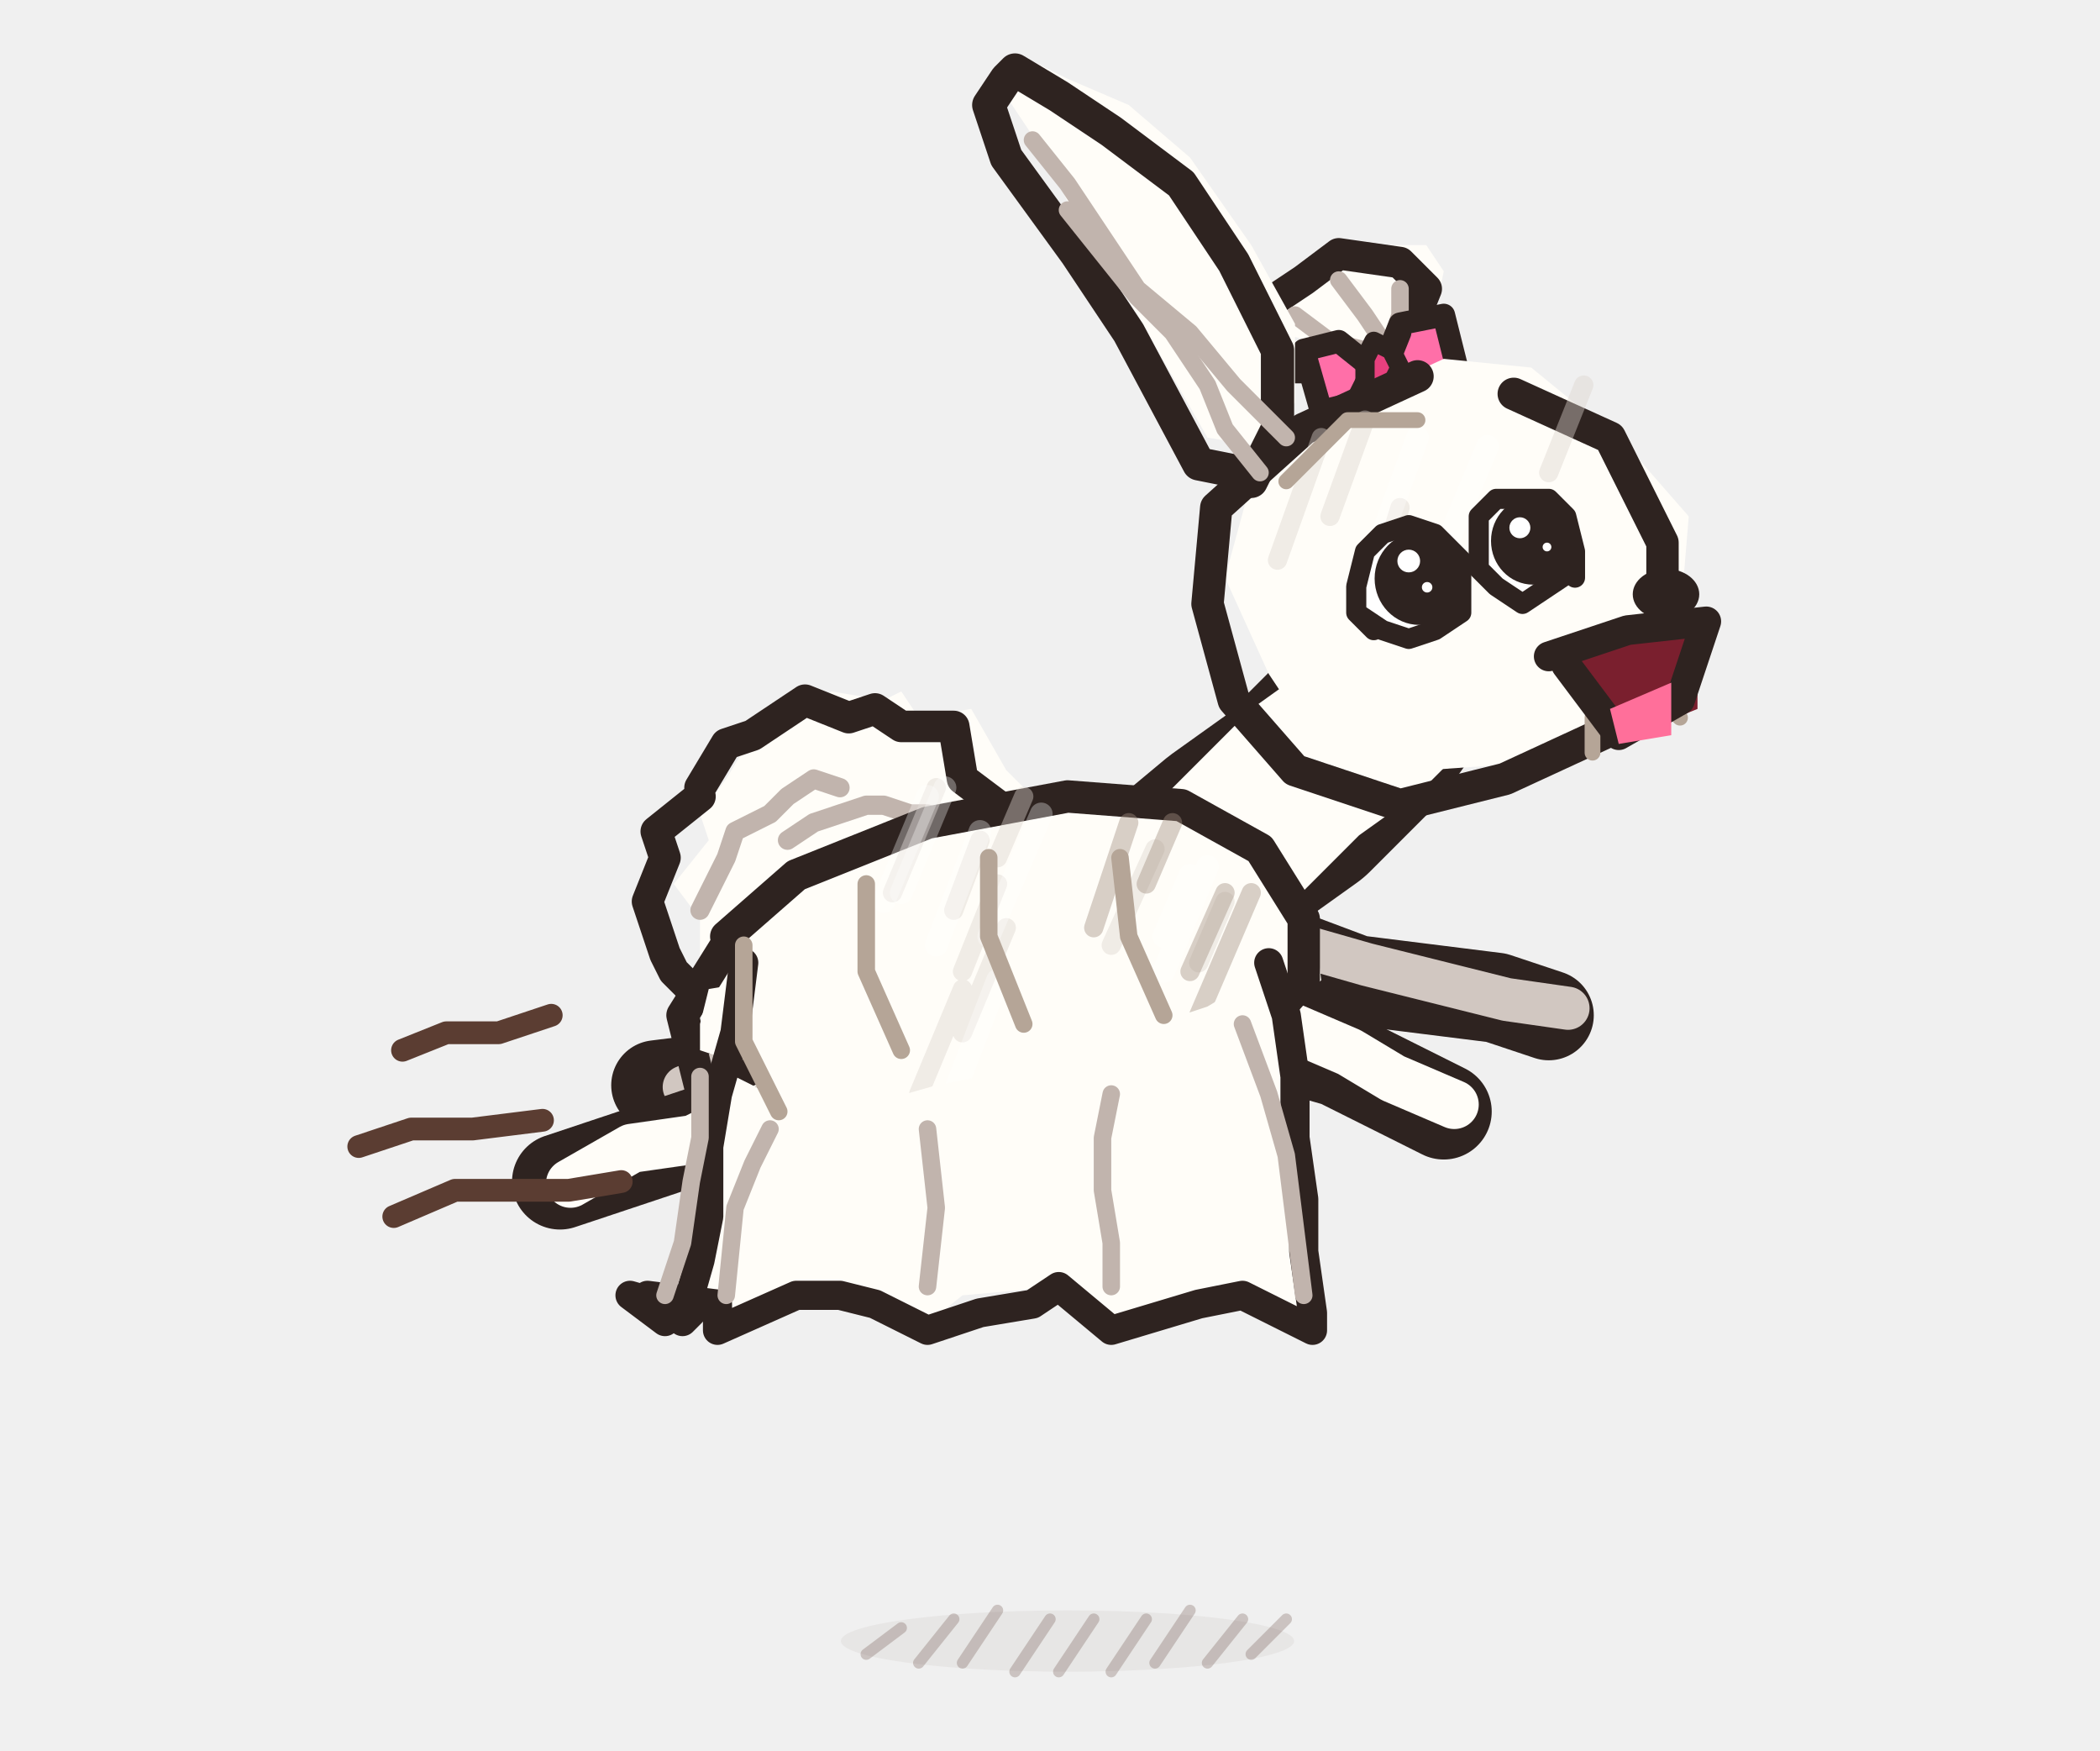
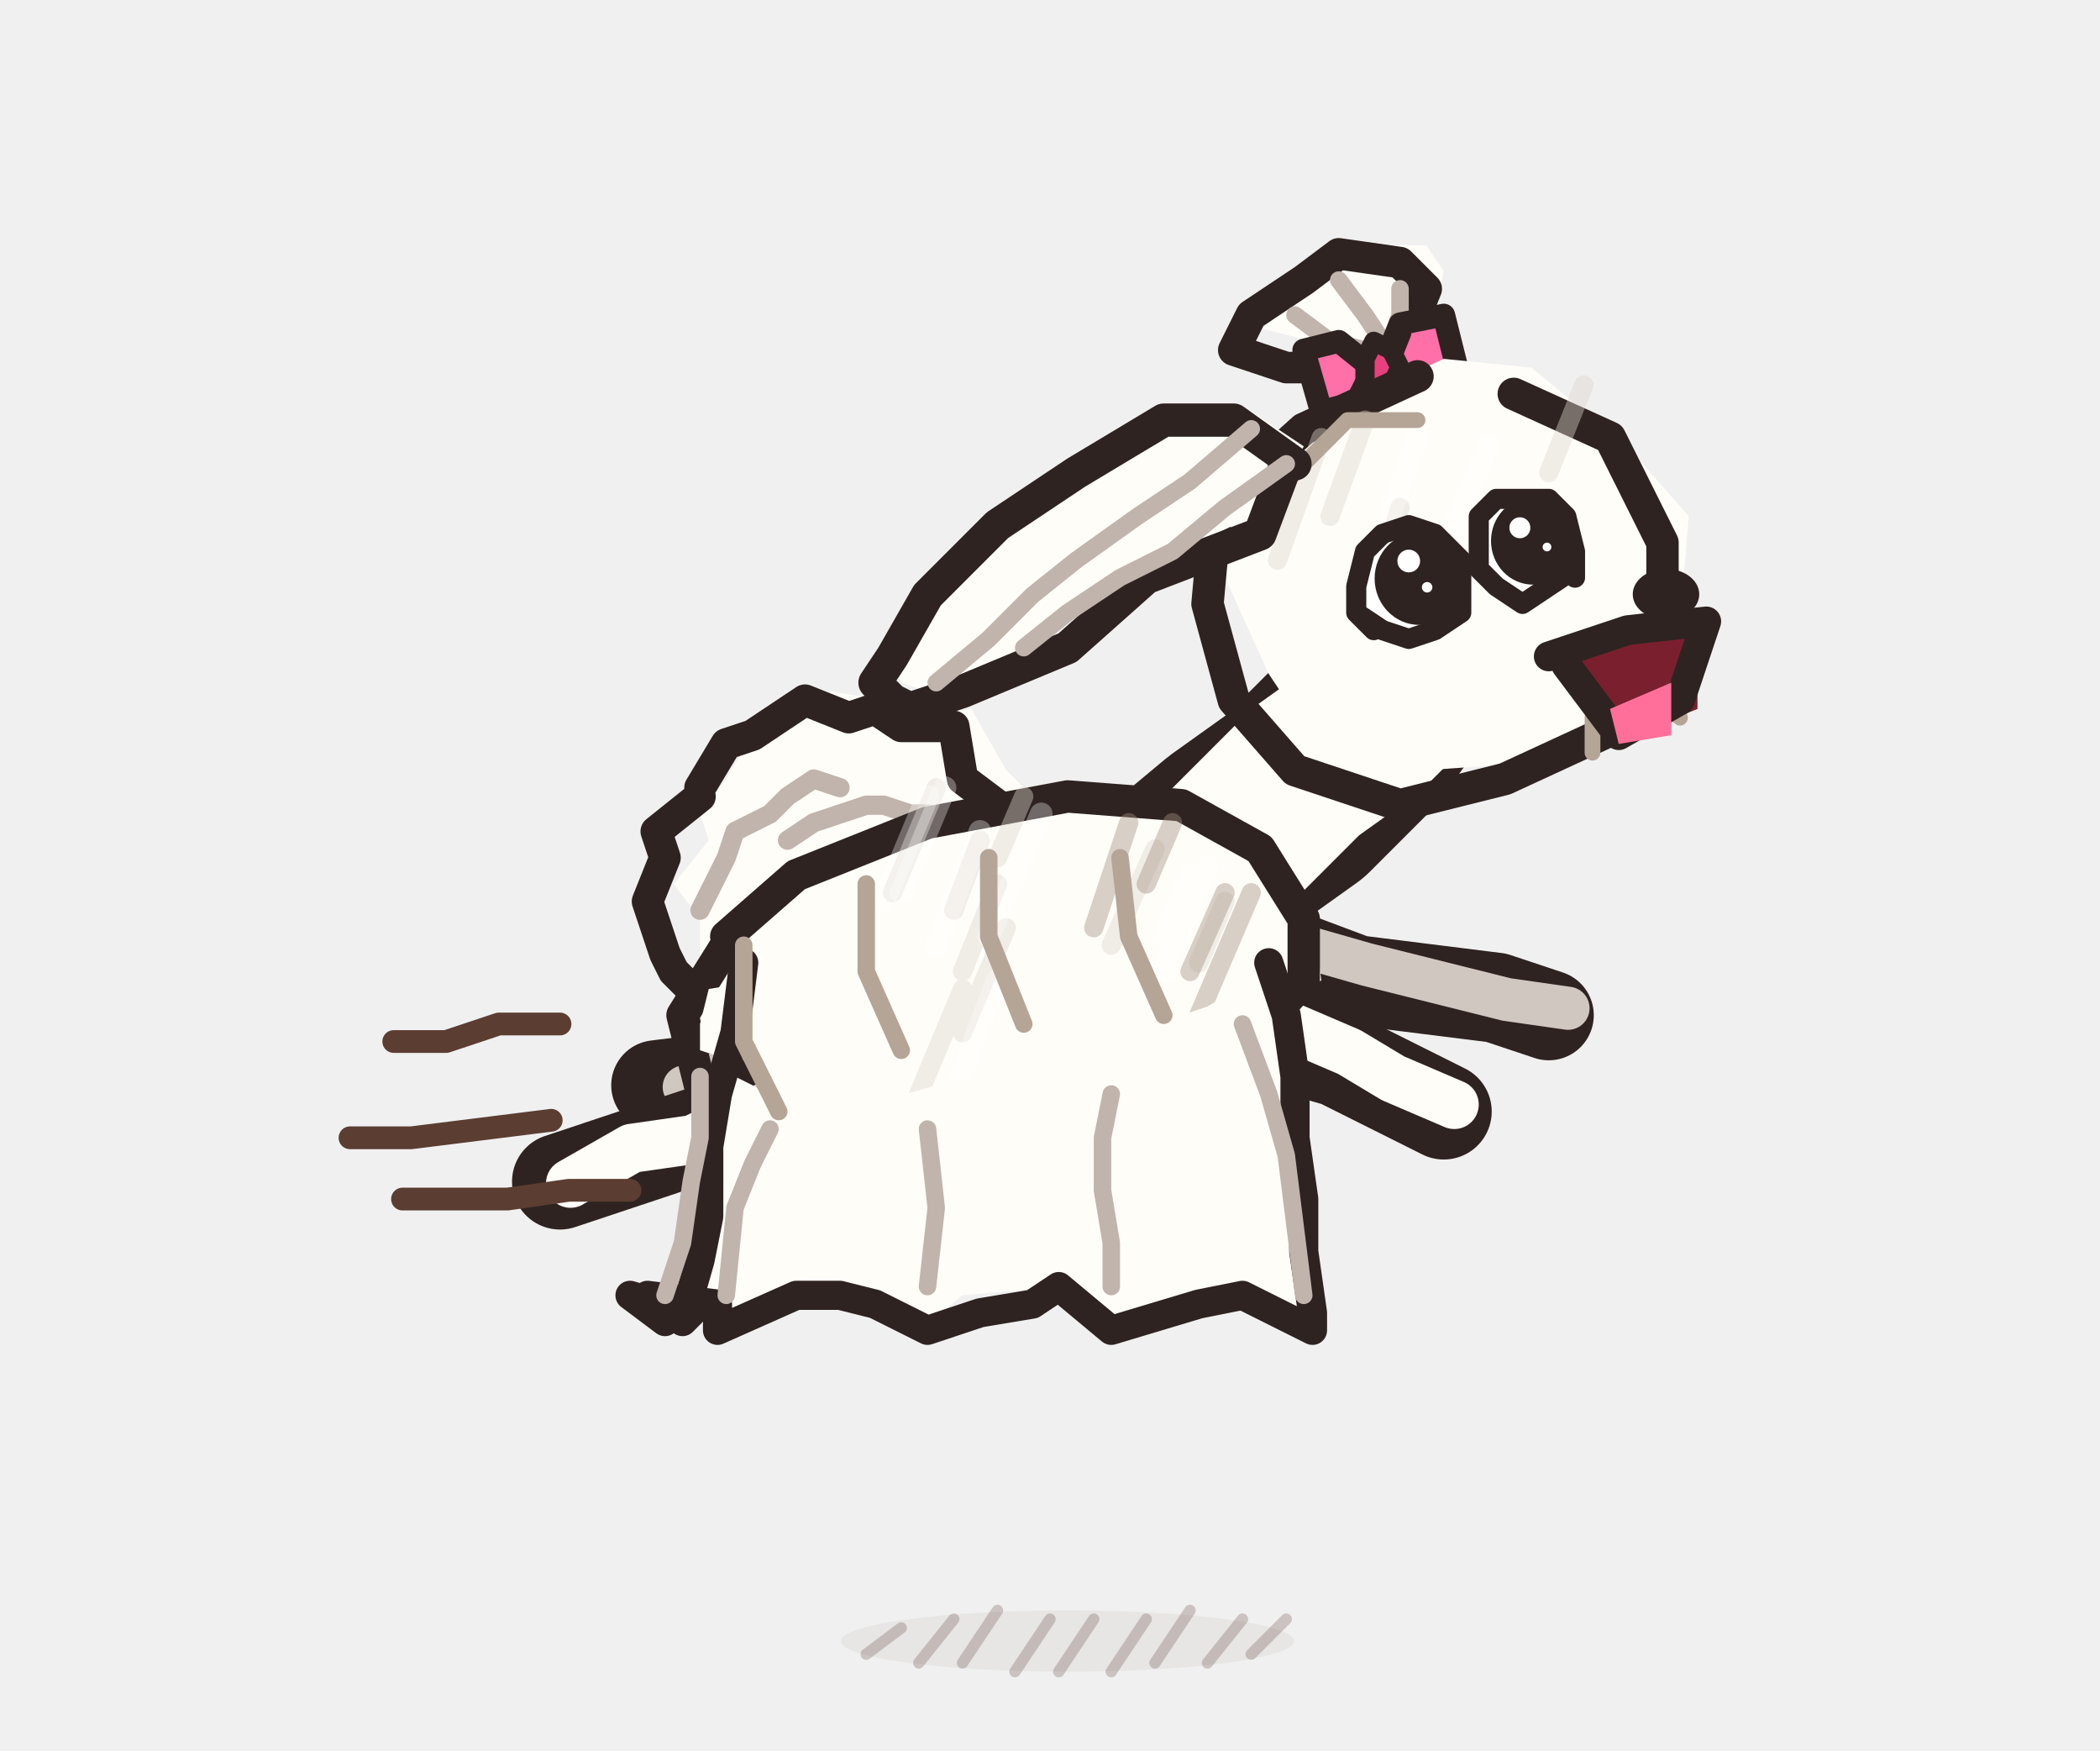
<svg xmlns="http://www.w3.org/2000/svg" width="240" height="200" class="pa-dog pa-pose-jump" viewBox="0 0 240 200" role="img" aria-label="Marshmallow the Maltese, jump">
  <g>
    <ellipse cx="122" cy="187.5" rx="25.9" ry="3.5" fill="#5B3D32" opacity="0.06" />
    <path d="M99 189l4 -3M105 190l4 -5M110 190l4 -6M116 191l4 -6M121 191l4 -6M127 191l4 -6M132 190l4 -6M138 190l4 -5M143 189l4 -4" stroke="#5B3D32" stroke-width="1.3" stroke-linecap="round" opacity="0.25" fill="none" />
    <g class="pa-d-f0">
      <path d="M87 112L90 107L90 105L93 104L92 103L98 101L95 101L99 103L99 99L101 101L100 99L103 99L105 96L104 97L107 95L110 97L114 96L113 99L116 101L115 103L121 102L119 99L120 97L118 95L117 90L115 88L111 81L105 82L103 79L101 80L95 79L91 82L86 84L83 89L80 93L81 96L77 101L80 105L80 110L84 111Z" fill="#FFFDF8" />
      <path d="M80 91L75 95L76 98L74 103L76 109L77 111L80 114L85 113L87 111L86 106L89 106L90 105L94 103L93 101L95 104L96 101L97 102L97 101L99 102L102 100L102 99L104 98L107 100L111 99L111 101L112 103L113 106L118 105L117 102L116 99L115 96L114 92L110 89L109 83L103 83L100 81L97 82L92 80L86 84L83 85L80 90" fill="none" stroke="#2E2320" stroke-width="3.6" stroke-linecap="round" stroke-linejoin="round" />
      <path d="M80 104L82 100L83 98L84 95L88 93L90 91L93 89L96 90" fill="none" stroke="#c1b4ad" stroke-width="2.2" stroke-linecap="round" stroke-linejoin="round" />
      <path d="M90 96L93 94L96 93L99 92L101 92L104 93L106 93L109 95L112 97L115 99" fill="none" stroke="#c1b4ad" stroke-width="2.2" stroke-linecap="round" stroke-linejoin="round" />
      <g class="pa-d-leg pa-d-leg-FH">
        <path d="M101 120L90 122L83 123L75 124" fill="none" stroke="#2E2320" stroke-width="10.293" stroke-linecap="round" stroke-linejoin="round" />
        <path d="M99 119L89 122L82 123L77 125" fill="none" stroke="#d1c7c1" stroke-width="4.928" stroke-linecap="round" stroke-linejoin="round" transform="translate(1.2 -0.8)" />
      </g>
      <g class="pa-d-leg pa-d-leg-FF">
        <path d="M147 109L155 112L163 113L171 114L177 116" fill="none" stroke="#2E2320" stroke-width="10.293" stroke-linecap="round" stroke-linejoin="round" />
        <path d="M148 109L155 111L163 113L171 115L178 116" fill="none" stroke="#d1c7c1" stroke-width="4.928" stroke-linecap="round" stroke-linejoin="round" transform="translate(1.2 -0.8)" />
      </g>
      <g class="pa-d-leg pa-d-leg-NH">
        <path d="M90 124L85 128L79 130L70 133L64 135" fill="none" stroke="#2E2320" stroke-width="10.965" stroke-linecap="round" stroke-linejoin="round" />
        <path d="M91 126L84 128L78 131L71 132L64 136" fill="none" stroke="#FFFDF8" stroke-width="5.6" stroke-linecap="round" stroke-linejoin="round" transform="translate(1.2 -0.8)" />
      </g>
      <g class="pa-d-leg pa-d-leg-NF">
        <path d="M138 115L146 119L153 121L159 124L165 127" fill="none" stroke="#2E2320" stroke-width="10.965" stroke-linecap="round" stroke-linejoin="round" />
        <path d="M139 116L146 118L153 121L158 124L165 127" fill="none" stroke="#FFFDF8" stroke-width="5.6" stroke-linecap="round" stroke-linejoin="round" transform="translate(1.2 -0.8)" />
      </g>
      <path d="M135 101L141 96L148 91L155 84L160 77" fill="none" stroke="#2E2320" stroke-width="24.265" stroke-linecap="round" stroke-linejoin="round" />
      <path d="M135 102L142 95L148 89L155 84L161 78" fill="none" stroke="#FFFDF8" stroke-width="18.9" stroke-linecap="round" stroke-linejoin="round" transform="translate(1.2 -0.8)" />
      <path d="M150 104L151 112L144 118L131 124L116 129L102 129L90 125L84 120L79 115L85 105L95 98L108 94L124 91L136 92L145 95Z" fill="#FFFDF8" />
      <path d="M83 107L91 100L106 94L122 91L135 92L144 97L149 105L149 112L142 120L129 126L115 129L99 131L89 127L80 124L78 116L83 108" fill="none" stroke="#2E2320" stroke-width="3.7" stroke-linecap="round" stroke-linejoin="round" />
      <path d="M127 108L132 97M102 102L107 90M110 111L114 101M110 118L115 106M137 110L140 103M114 98L117 91M105 125L110 113M109 104L112 96" stroke="#dbd3cc" stroke-width="2.2" stroke-linecap="round" opacity=".42" />
      <path d="M133 111L138 99M109 125L114 112M133 107L136 100M101 103L106 91" stroke="#fff" stroke-width="2.6" stroke-linecap="round" opacity=".32" />
      <path d="M125 106L129 94M136 111L140 102M137 116L143 102M131 101L134 94" stroke="#a18e81" stroke-width="2.2" stroke-linecap="round" opacity=".42" />
      <path d="M107 108L112 95M113 107L119 93M103 102L108 90" stroke="#fff" stroke-width="2.6" stroke-linecap="round" opacity=".32" />
      <path d="M146 110L143 112L138 115L132 117L127 121L119 122L112 123L107 124L100 126L94 124L88 125L84 123L83 121L80 120L80 117L81 113L87 112L83 122L82 131L80 142L79 152L78 150L73 148L75 152L75 150L80 148L81 151L92 149L95 147L105 152L110 148L121 147L127 151L138 149L141 147L150 152L149 150L149 140L148 130L146 120Z" fill="#FFFDF8" />
      <path d="M145 110L147 116L148 123L148 130L149 137L149 143L150 150L150 152L142 148L137 149L127 152L121 147L118 149L112 150L106 152L100 149L96 148L91 148L82 152L82 149L74 148L76 151L72 148L79 150L78 151L80 144L81 139L81 131L82 125L84 118L85 110" fill="none" stroke="#2E2320" stroke-width="3.33" stroke-linecap="round" stroke-linejoin="round" />
      <path d="M142 117L145 125L147 132L148 140L149 148" fill="none" stroke="#c1b4ad" stroke-width="2" stroke-linecap="round" stroke-linejoin="round" />
      <path d="M127 125L126 130L126 136L127 142L127 147" fill="none" stroke="#c1b4ad" stroke-width="2" stroke-linecap="round" stroke-linejoin="round" />
      <path d="M106 129L107 138L106 147" fill="none" stroke="#c1b4ad" stroke-width="2" stroke-linecap="round" stroke-linejoin="round" />
      <path d="M88 129L86 133L84 138L83 148" fill="none" stroke="#c1b4ad" stroke-width="2" stroke-linecap="round" stroke-linejoin="round" />
      <path d="M80 123L80 130L79 135L78 142L76 148" fill="none" stroke="#c1b4ad" stroke-width="2" stroke-linecap="round" stroke-linejoin="round" />
      <path d="M85 108L85 119L89 127" fill="none" stroke="#b5a597" stroke-width="2" stroke-linecap="round" stroke-linejoin="round" />
      <path d="M99 101L99 111L103 120" fill="none" stroke="#b5a597" stroke-width="2" stroke-linecap="round" stroke-linejoin="round" />
      <path d="M113 98L113 107L117 117" fill="none" stroke="#b5a597" stroke-width="2" stroke-linecap="round" stroke-linejoin="round" />
      <path d="M128 98L129 107L133 116" fill="none" stroke="#b5a597" stroke-width="2" stroke-linecap="round" stroke-linejoin="round" />
      <path d="M155 53L156 39L150 39L142 37L146 35L150 31L156 28L163 28L165 31L164 36L161 39L170 49Z" fill="#FFFDF8" />
      <path d="M155 42L147 42L141 40L143 36L149 32L153 29L160 30L163 33L161 38L160 41L168 52L153 56" fill="none" stroke="#2E2320" stroke-width="3.6" stroke-linecap="round" stroke-linejoin="round" />
      <path d="M156 40L152 39L148 36" fill="none" stroke="#c1b4ad" stroke-width="2" stroke-linecap="round" stroke-linejoin="round" />
      <path d="M158 39L156 36L153 32" fill="none" stroke="#c1b4ad" stroke-width="2" stroke-linecap="round" stroke-linejoin="round" />
      <path d="M159 39L160 36L160 33" fill="none" stroke="#c1b4ad" stroke-width="2" stroke-linecap="round" stroke-linejoin="round" />
      <path d="M157 43L153 39L149 39L150 48L155 47Z" fill="#FF6FA8" />
      <path d="M155 46L158 43L153 39L149 40L151 47L155 46L157 42" fill="none" stroke="#2E2320" stroke-width="2.6" stroke-linecap="round" stroke-linejoin="round" />
      <path d="M158 42L161 36L165 36L167 44L162 43Z" fill="#FF6FA8" />
      <path d="M158 42L160 37L165 36L167 44L162 44L158 43L160 38" fill="none" stroke="#2E2320" stroke-width="2.6" stroke-linecap="round" stroke-linejoin="round" />
      <path d="M161 43L159 44L157 44L155 43L155 41L157 40L159 41Z" fill="#E8407E" />
      <path d="M160 42L159 44L157 45L156 44L156 41L157 39L159 40L160 42L159 44" fill="none" stroke="#2E2320" stroke-width="2.2" stroke-linecap="round" stroke-linejoin="round" />
      <path d="M193 59L192 71L187 81L177 87L163 88L151 86L145 77L140 66L143 55L152 47L165 41L175 42L186 51Z" fill="#FFFDF8" />
      <path d="M173 45L184 50L190 62L190 74L185 83L172 89L160 92L148 88L141 80L138 69L139 58L149 49L162 43" fill="none" stroke="#2E2320" stroke-width="3.7" stroke-linecap="round" stroke-linejoin="round" />
      <path d="M146 64L151 50M177 54L181 44M156 71L160 58M152 59L156 48" stroke="#dbd3cc" stroke-width="2.2" stroke-linecap="round" opacity=".42" />
      <path d="M158 61L162 50M165 63L170 51" stroke="#fff" stroke-width="2.6" stroke-linecap="round" opacity=".32" />
      <path d="M183 76L182 82L182 86" fill="none" stroke="#b5a597" stroke-width="1.8" stroke-linecap="round" stroke-linejoin="round" />
      <path d="M188 73L189 79L192 82" fill="none" stroke="#b5a597" stroke-width="1.8" stroke-linecap="round" stroke-linejoin="round" />
      <path d="M147 55L154 48L162 48" fill="none" stroke="#b5a597" stroke-width="1.8" stroke-linecap="round" stroke-linejoin="round" />
      <path d="M168 67L167 70L164 72L161 73L158 72L155 70L154 67L155 63L158 61L161 60L164 61L166 63Z" fill="#FFFFFF" />
      <path d="M157 72L155 70L155 67L156 63L158 61L161 60L164 61L167 64L167 67L167 70L164 72L161 73L158 72L155 70" fill="none" stroke="#2E2320" stroke-width="2.3" stroke-linecap="round" stroke-linejoin="round" />
      <ellipse cx="162.2" cy="66.1" rx="5.1" ry="5.3" fill="#2E2320" />
      <ellipse cx="161" cy="64.1" rx="1.3" ry="1.3" fill="#FFFFFF" />
      <ellipse cx="163.1" cy="67.1" rx="0.6" ry="0.6" fill="#FFFFFF" />
      <path d="M180 62L180 65L177 67L174 68L171 68L169 66L168 63L169 59L171 57L174 56L178 57L179 59Z" fill="#FFFFFF" />
      <path d="M180 63L180 65L177 67L174 69L171 67L169 65L169 63L169 59L171 57L174 57L177 57L179 59L180 63L180 66" fill="none" stroke="#2E2320" stroke-width="2.3" stroke-linecap="round" stroke-linejoin="round" />
      <ellipse cx="175.2" cy="61.8" rx="4.8" ry="5" fill="#2E2320" />
      <ellipse cx="173.7" cy="60.3" rx="1.2" ry="1.2" fill="#FFFFFF" />
      <ellipse cx="176.8" cy="62.5" rx="0.5" ry="0.5" fill="#FFFFFF" />
      <ellipse cx="190.4" cy="67.9" rx="3.8" ry="2.9" fill="#2E2320" />
      <path d="M178 76L185 72L194 71L194 81L184 85Z" fill="#7A1F2E" />
      <path d="M177 75L186 72L195 71L192 80L185 84L179 76" fill="none" stroke="#2E2320" stroke-width="3.4" stroke-linecap="round" stroke-linejoin="round" />
      <path d="M184 81L191 78L191 84L185 85Z" fill="#FF6F9A" />
-       <path d="M144 51L148 46L148 37L143 28L136 18L129 12L122 9L118 7L115 7L115 11L119 17L123 25L130 36L138 50Z" fill="#FFFDF8" />
-       <path d="M143 55L146 49L146 40L141 30L135 21L127 15L121 11L116 8L115 9L113 12L115 18L123 29L129 38L137 53L142 54" fill="none" stroke="#2E2320" stroke-width="3.8" stroke-linecap="round" stroke-linejoin="round" />
-       <path d="M144 54L140 49L138 44L134 38L130 34L126 29L122 24" fill="none" stroke="#c1b4ad" stroke-width="2" stroke-linecap="round" stroke-linejoin="round" />
-       <path d="M147 50L141 44L136 38L130 33L126 27L122 21L118 16" fill="none" stroke="#c1b4ad" stroke-width="2" stroke-linecap="round" stroke-linejoin="round" />
-       <path d="M63 116L57 118L51 118L46 120" fill="none" stroke="#5B3D32" stroke-width="2.6" stroke-linecap="round" stroke-linejoin="round" />
-       <path d="M62 128L54 129L47 129L41 131" fill="none" stroke="#5B3D32" stroke-width="2.6" stroke-linecap="round" stroke-linejoin="round" />
-       <path d="M71 135L65 136L59 136L52 136L45 139" fill="none" stroke="#5B3D32" stroke-width="2.6" stroke-linecap="round" stroke-linejoin="round" />
+       <path d="M149 51L143 47L136 47L125 53L115 57L108 65L103 72L102 75L103 78L106 79L114 76L121 70L133 64L145 58Z" fill="#FFFDF8" />
+       <path d="M148 53L141 48L133 48L123 54L114 60L106 68L102 75L100 78L102 80L104 81L110 79L122 74L131 66L144 61L147 53" fill="none" stroke="#2E2320" stroke-width="3.8" stroke-linecap="round" stroke-linejoin="round" />
+       <path d="M147 53L140 58L134 63L128 66L122 70L117 74" fill="none" stroke="#c1b4ad" stroke-width="2" stroke-linecap="round" stroke-linejoin="round" />
+       <path d="M143 49L136 55L130 59L123 64L118 68L113 73L107 78" fill="none" stroke="#c1b4ad" stroke-width="2" stroke-linecap="round" stroke-linejoin="round" />
+       <path d="M64 117L57 117L51 119L45 119" fill="none" stroke="#5B3D32" stroke-width="2.6" stroke-linecap="round" stroke-linejoin="round" />
+       <path d="M63 128L55 129L47 130L40 130" fill="none" stroke="#5B3D32" stroke-width="2.6" stroke-linecap="round" stroke-linejoin="round" />
+       <path d="M72 136L65 136L58 137L52 137L46 137" fill="none" stroke="#5B3D32" stroke-width="2.6" stroke-linecap="round" stroke-linejoin="round" />
    </g>
  </g>
</svg>
